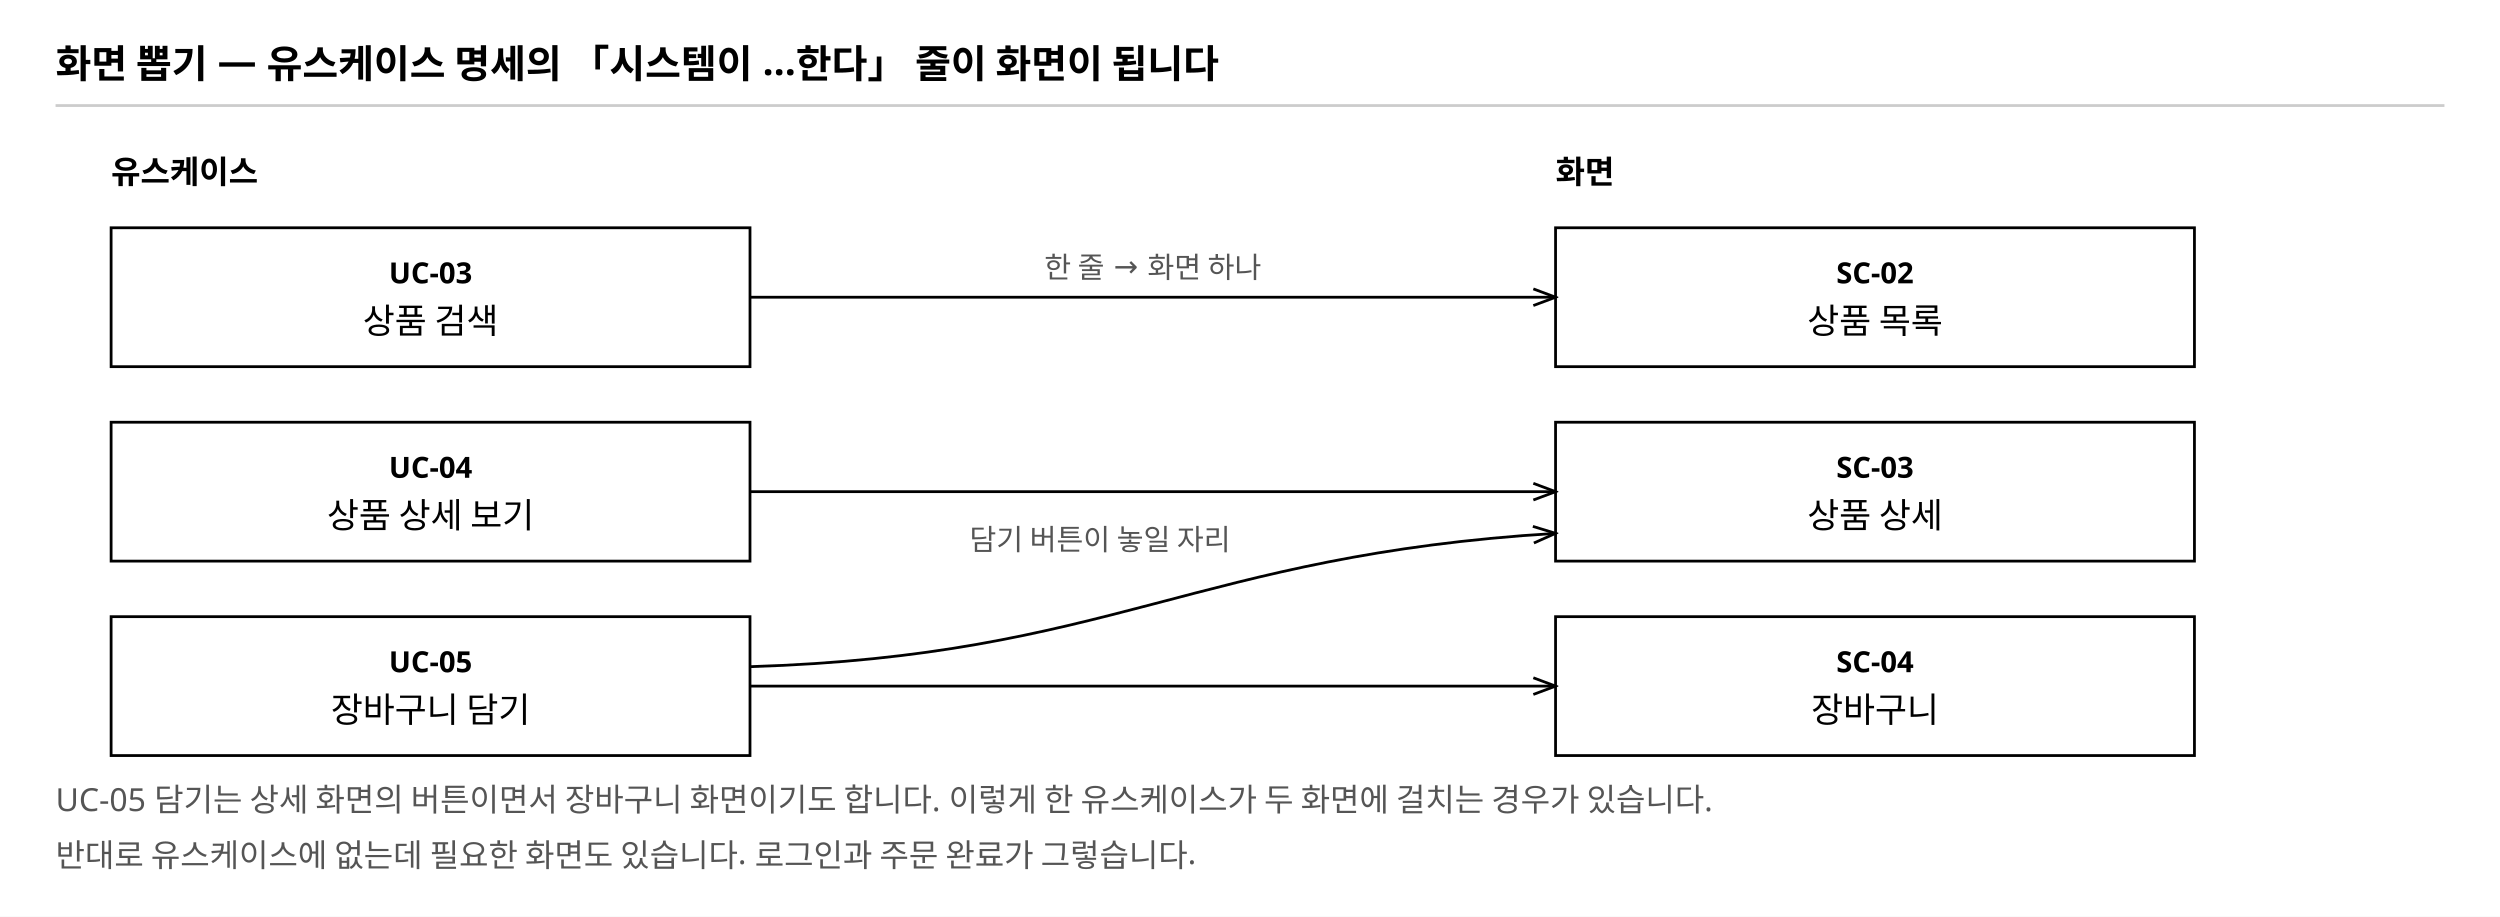
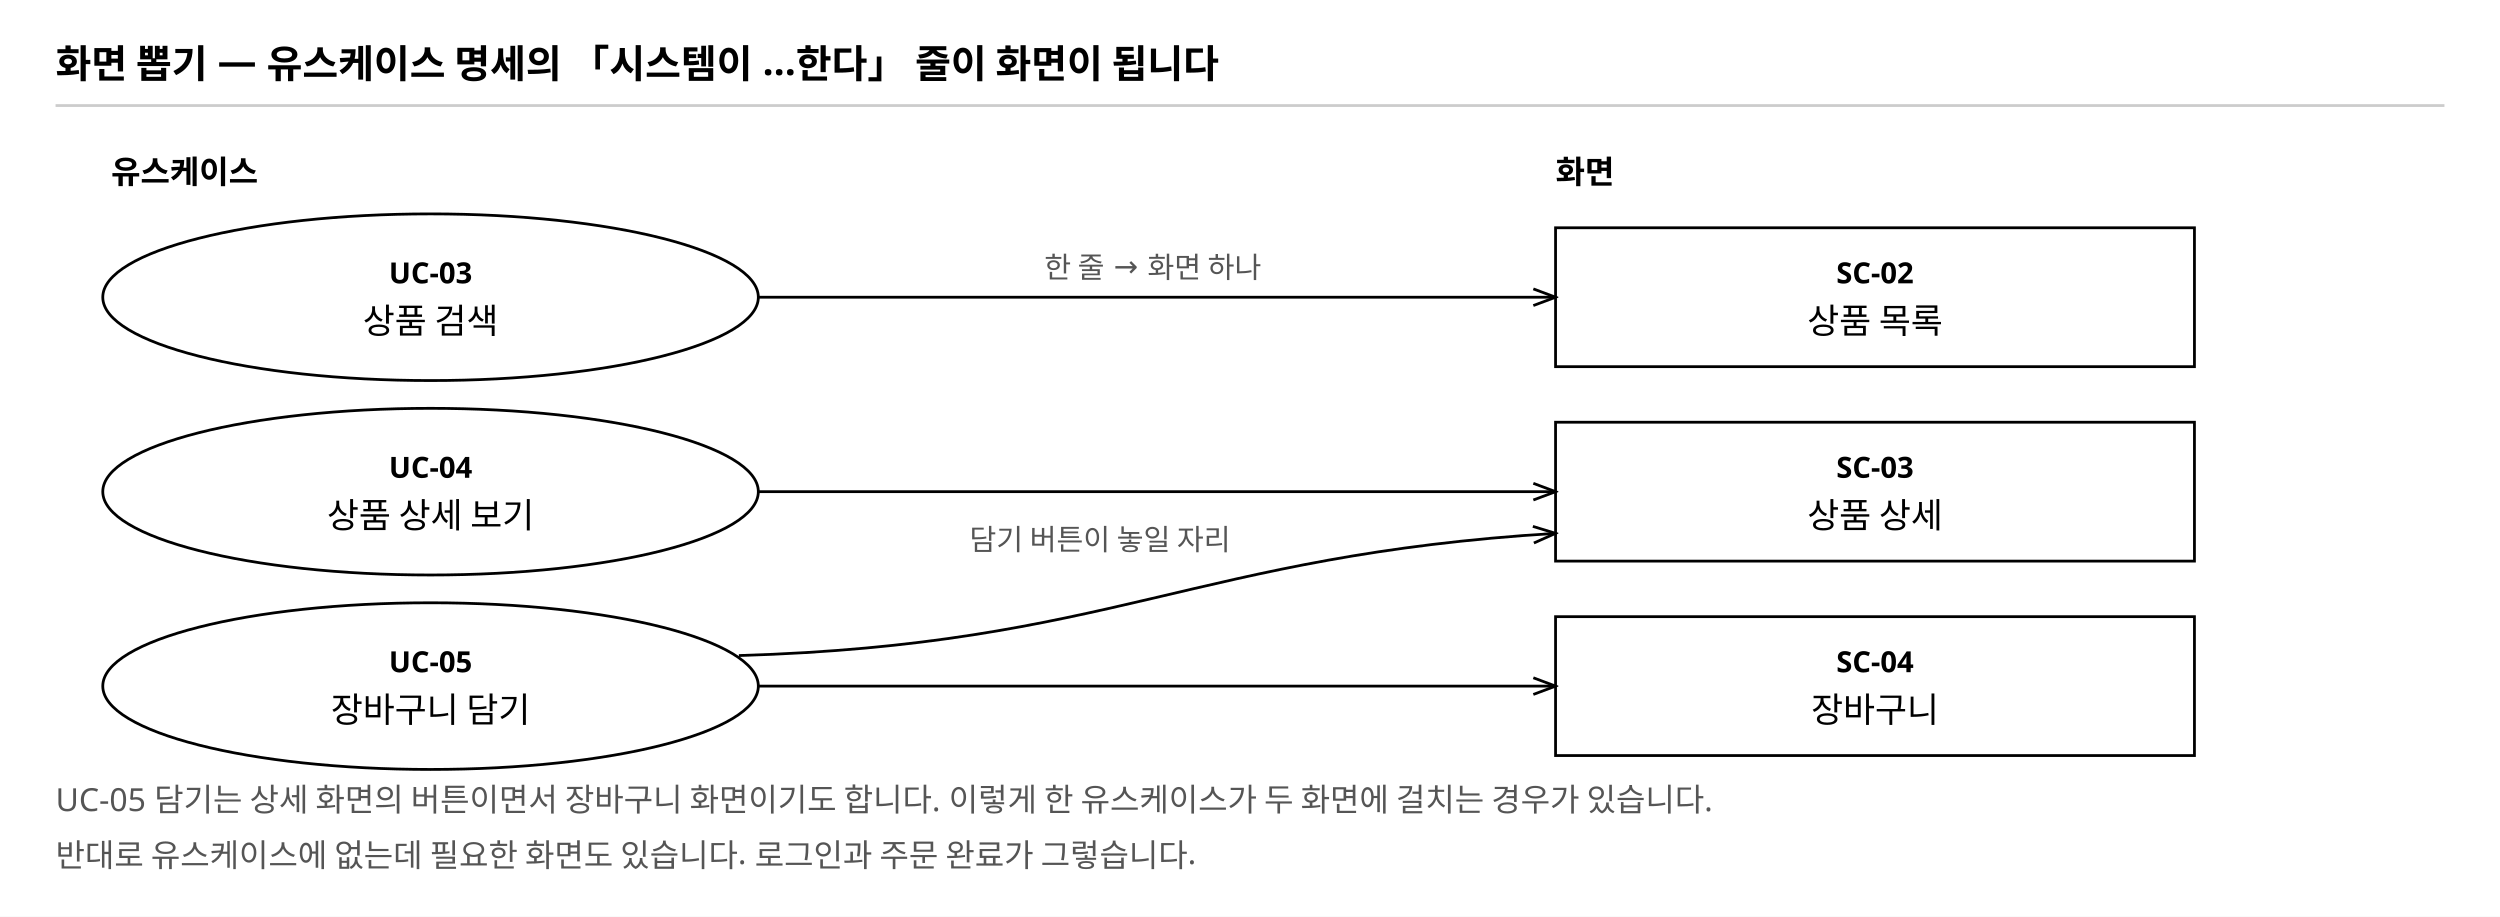
<svg xmlns="http://www.w3.org/2000/svg" viewBox="0 0 900 330" width="900" height="330">
  <style>text{font-family:"Malgun Gothic",sans-serif}rect,line,path{stroke-width:1}</style>
  <defs>
    <marker id="on" markerWidth="10" markerHeight="8" refX="9" refY="4" orient="auto" markerUnits="userSpaceOnUse">
      <path d="M1,1 L9,4 L1,7" fill="none" stroke="#000" />
    </marker>
    <marker id="og" markerWidth="10" markerHeight="8" refX="9" refY="4" orient="auto" markerUnits="userSpaceOnUse">
      <path d="M1,1 L9,4 L1,7" fill="none" stroke="#bbb" />
    </marker>
  </defs>
  <rect width="900" height="330" fill="#fff" />
  <text x="20" y="28" font-size="14" font-weight="700" fill="#000" text-anchor="start">화면 뽑기 — 유스케이스 명세의 「시스템이 …한다」 줄이 화면이 됩니다</text>
  <line x1="20" y1="38" x2="880" y2="38" stroke="#ccc" />
  <text x="40" y="66" font-size="11.5" font-weight="700" fill="#000" text-anchor="start">유스케이스</text>
  <text x="560" y="66" font-size="11.5" font-weight="700" fill="#000" text-anchor="start">화면</text>
-   <rect x="40" y="82" width="230" height="50" rx="0" fill="#fff" stroke="#000" />
-   <text x="155.0" y="102" font-size="10.5" font-weight="700" fill="#000" text-anchor="middle">UC-03</text>
-   <text x="155.0" y="120" font-size="12.5" font-weight="400" fill="#000" text-anchor="middle">상품 검색</text>
-   <rect x="40" y="152" width="230" height="50" rx="0" fill="#fff" stroke="#000" />
-   <text x="155.0" y="172" font-size="10.5" font-weight="700" fill="#000" text-anchor="middle">UC-04</text>
-   <text x="155.0" y="190" font-size="12.5" font-weight="400" fill="#000" text-anchor="middle">상품 상세 보기</text>
-   <rect x="40" y="222" width="230" height="50" rx="0" fill="#fff" stroke="#000" />
-   <text x="155.0" y="242" font-size="10.5" font-weight="700" fill="#000" text-anchor="middle">UC-05</text>
-   <text x="155.0" y="260" font-size="12.5" font-weight="400" fill="#000" text-anchor="middle">장바구니 담기</text>
+   <ellipse cx="155" cy="107" rx="118" ry="30" fill="#fff" stroke="#000" />
+   <text x="155" y="102" font-size="10.5" font-weight="700" fill="#000" text-anchor="middle">UC-03</text>
+   <text x="155" y="120" font-size="12.5" font-weight="400" fill="#000" text-anchor="middle">상품 검색</text>
+   <ellipse cx="155" cy="177" rx="118" ry="30" fill="#fff" stroke="#000" />
+   <text x="155" y="172" font-size="10.5" font-weight="700" fill="#000" text-anchor="middle">UC-04</text>
+   <text x="155" y="190" font-size="12.5" font-weight="400" fill="#000" text-anchor="middle">상품 상세 보기</text>
+   <ellipse cx="155" cy="247" rx="118" ry="30" fill="#fff" stroke="#000" />
+   <text x="155" y="242" font-size="10.5" font-weight="700" fill="#000" text-anchor="middle">UC-05</text>
+   <text x="155" y="260" font-size="12.5" font-weight="400" fill="#000" text-anchor="middle">장바구니 담기</text>
  <rect x="560" y="82" width="230" height="50" rx="0" fill="#fff" stroke="#000" />
  <text x="675.0" y="102" font-size="10.5" font-weight="700" fill="#000" text-anchor="middle">SC-02</text>
  <text x="675.0" y="120" font-size="12.5" font-weight="400" fill="#000" text-anchor="middle">상품 목록</text>
  <rect x="560" y="152" width="230" height="50" rx="0" fill="#fff" stroke="#000" />
  <text x="675.0" y="172" font-size="10.5" font-weight="700" fill="#000" text-anchor="middle">SC-03</text>
  <text x="675.0" y="190" font-size="12.5" font-weight="400" fill="#000" text-anchor="middle">상품 상세</text>
  <rect x="560" y="222" width="230" height="50" rx="0" fill="#fff" stroke="#000" />
  <text x="675.0" y="242" font-size="10.5" font-weight="700" fill="#000" text-anchor="middle">SC-04</text>
  <text x="675.0" y="260" font-size="12.5" font-weight="400" fill="#000" text-anchor="middle">장바구니</text>
-   <line x1="270" y1="107" x2="560" y2="107" stroke="#000" marker-end="url(#on)" />
-   <line x1="270" y1="177" x2="560" y2="177" stroke="#000" marker-end="url(#on)" />
-   <line x1="270" y1="247" x2="560" y2="247" stroke="#000" marker-end="url(#on)" />
-   <path d="M270 240 C 400 236, 430 200, 560 192" fill="none" stroke="#000" marker-end="url(#on)" />
+   <line x1="273" y1="107" x2="560" y2="107" stroke="#000" marker-end="url(#on)" />
+   <line x1="273" y1="177" x2="560" y2="177" stroke="#000" marker-end="url(#on)" />
+   <line x1="273" y1="247" x2="560" y2="247" stroke="#000" marker-end="url(#on)" />
+   <path d="M266 236 C 400 232, 430 200, 560 192" fill="none" stroke="#000" marker-end="url(#on)" />
  <text x="415" y="100" font-size="10.5" font-weight="400" fill="#555" text-anchor="middle">한 줄 → 화면 하나</text>
  <text x="396" y="198" font-size="10.5" font-weight="400" fill="#555" text-anchor="middle">담기 버튼이 놓일 자리</text>
  <text x="20" y="292" font-size="11.5" font-weight="400" fill="#555" text-anchor="start">UC-05 담기는 상세 화면의 버튼이면서 장바구니 화면이기도 합니다. 이렇게 한 유스케이스가 두 화면에 걸치는 경우가 있습니다.</text>
  <text x="20" y="312" font-size="11.5" font-weight="400" fill="#555" text-anchor="start">반대로 유스케이스에 없는데 필요한 화면도 있습니다. 로그인과 주문 완료가 그렇습니다.</text>
</svg>
